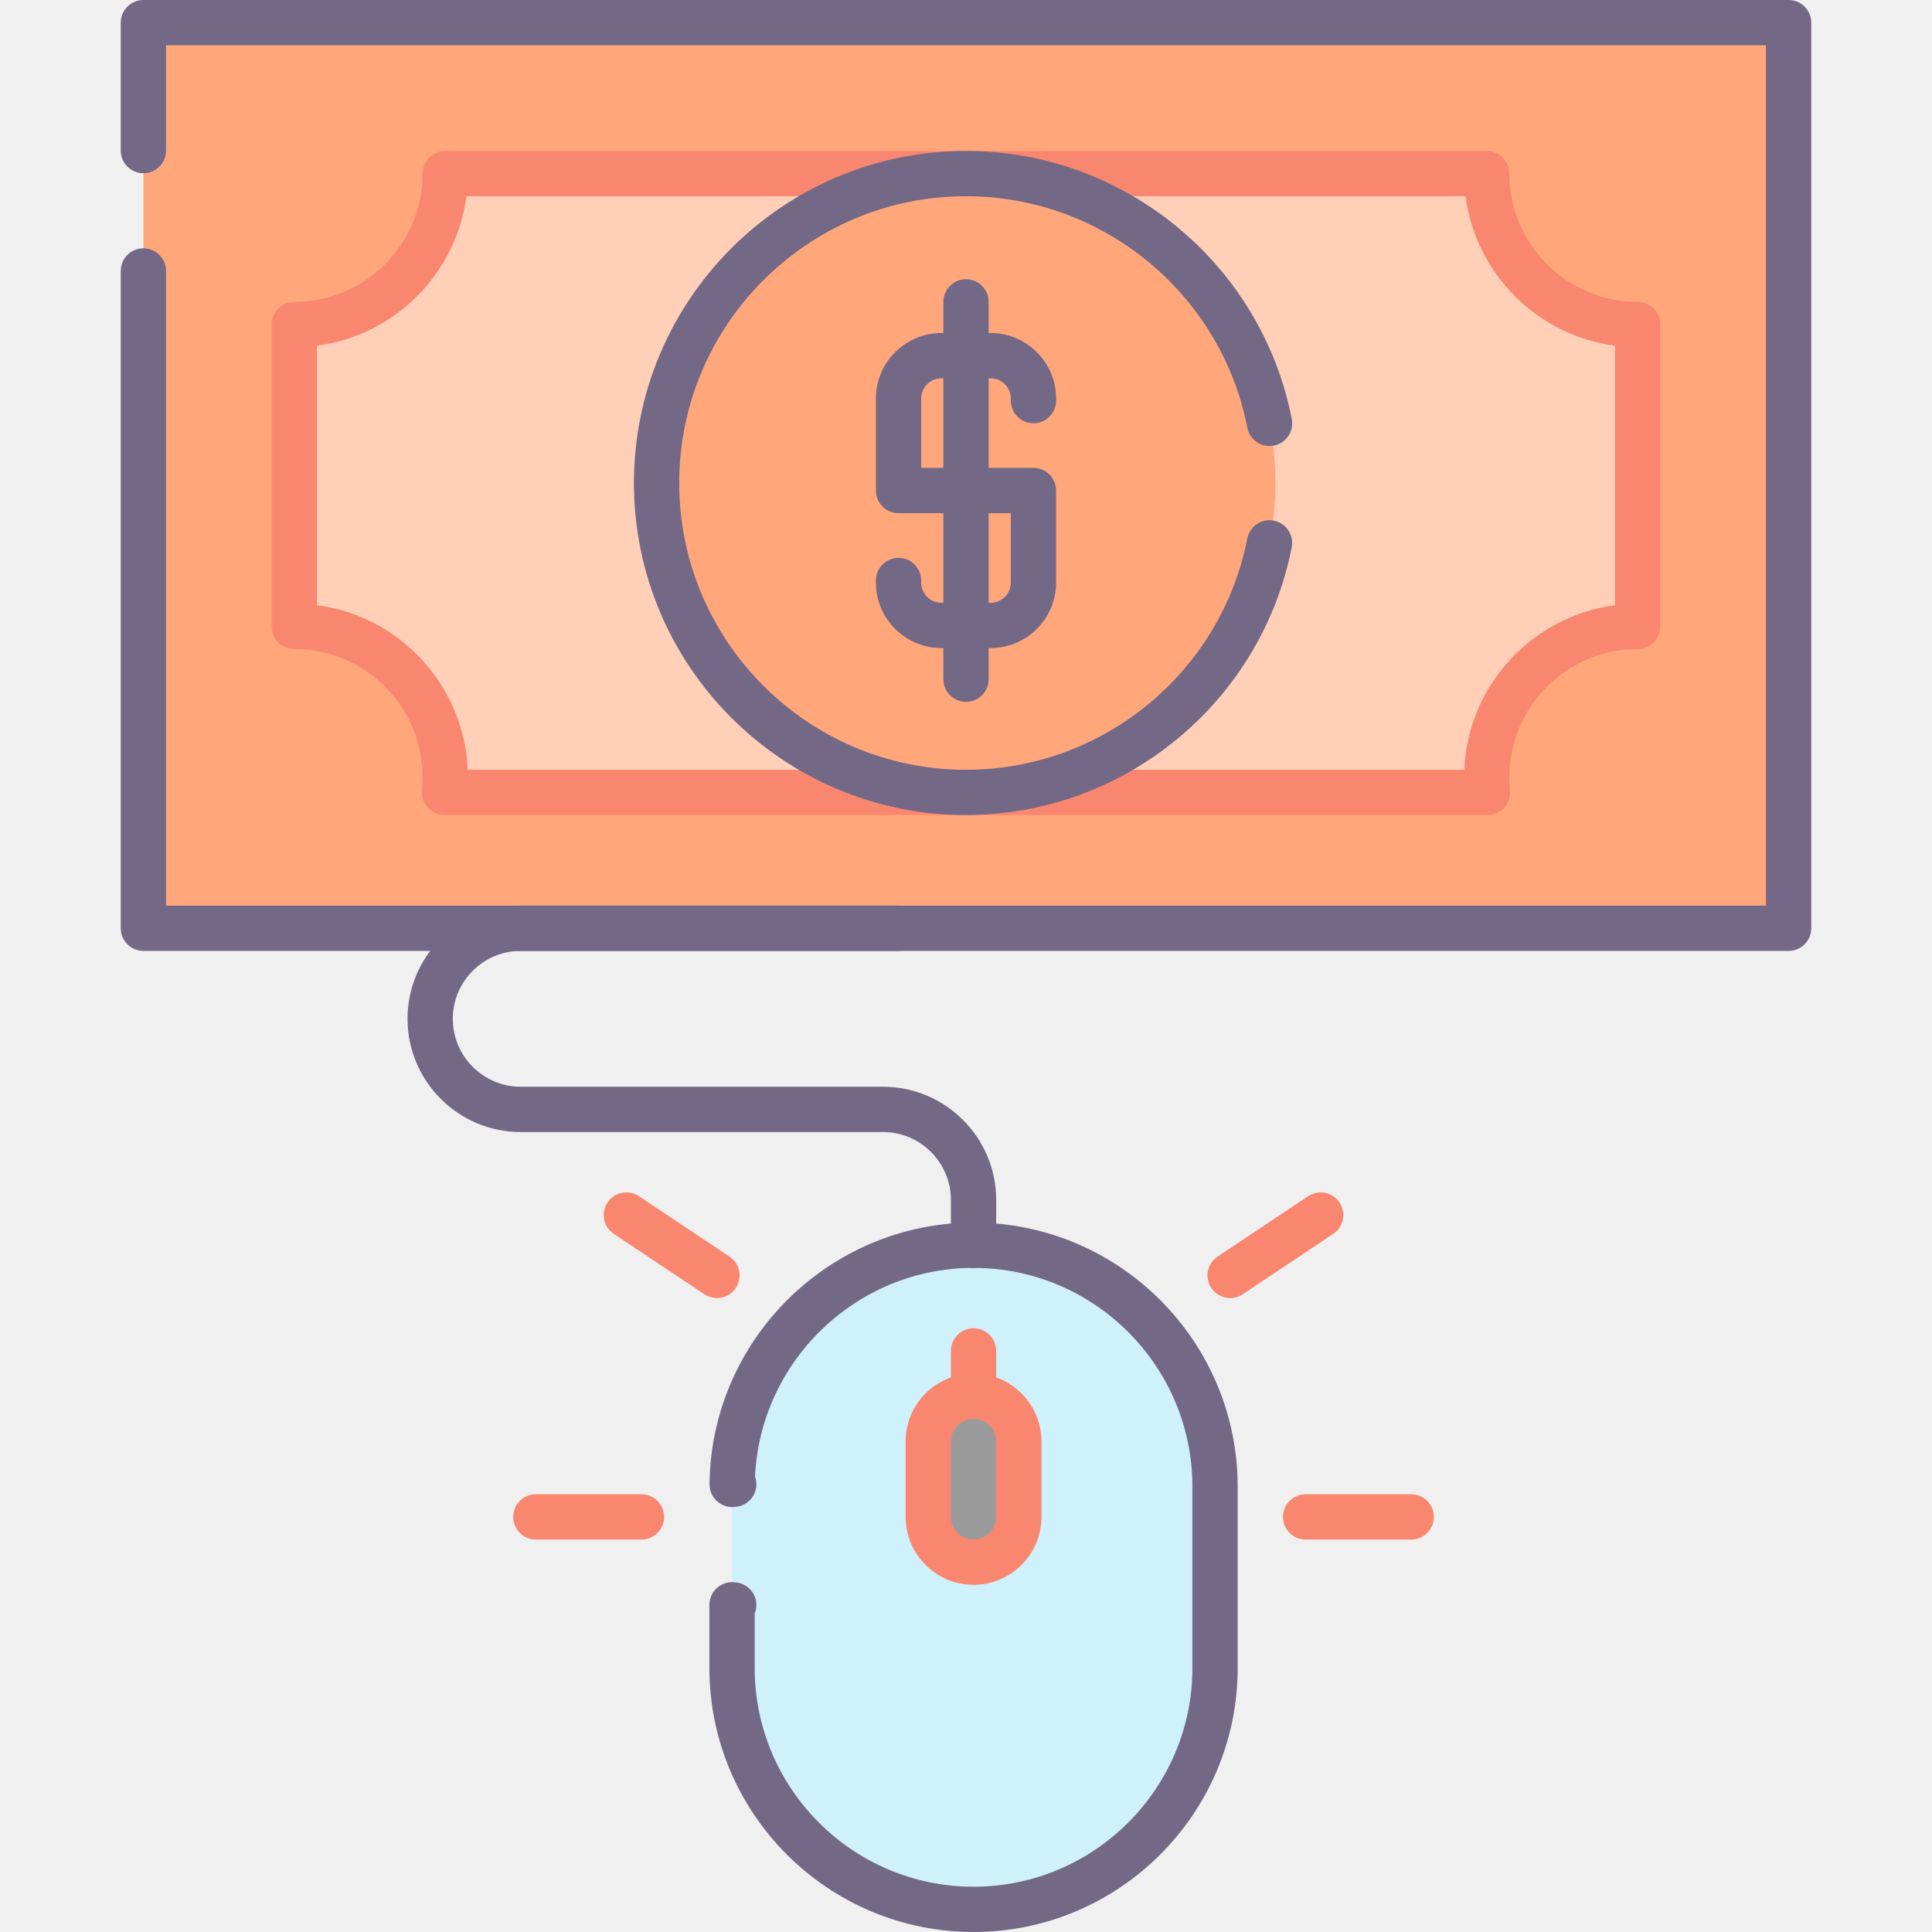
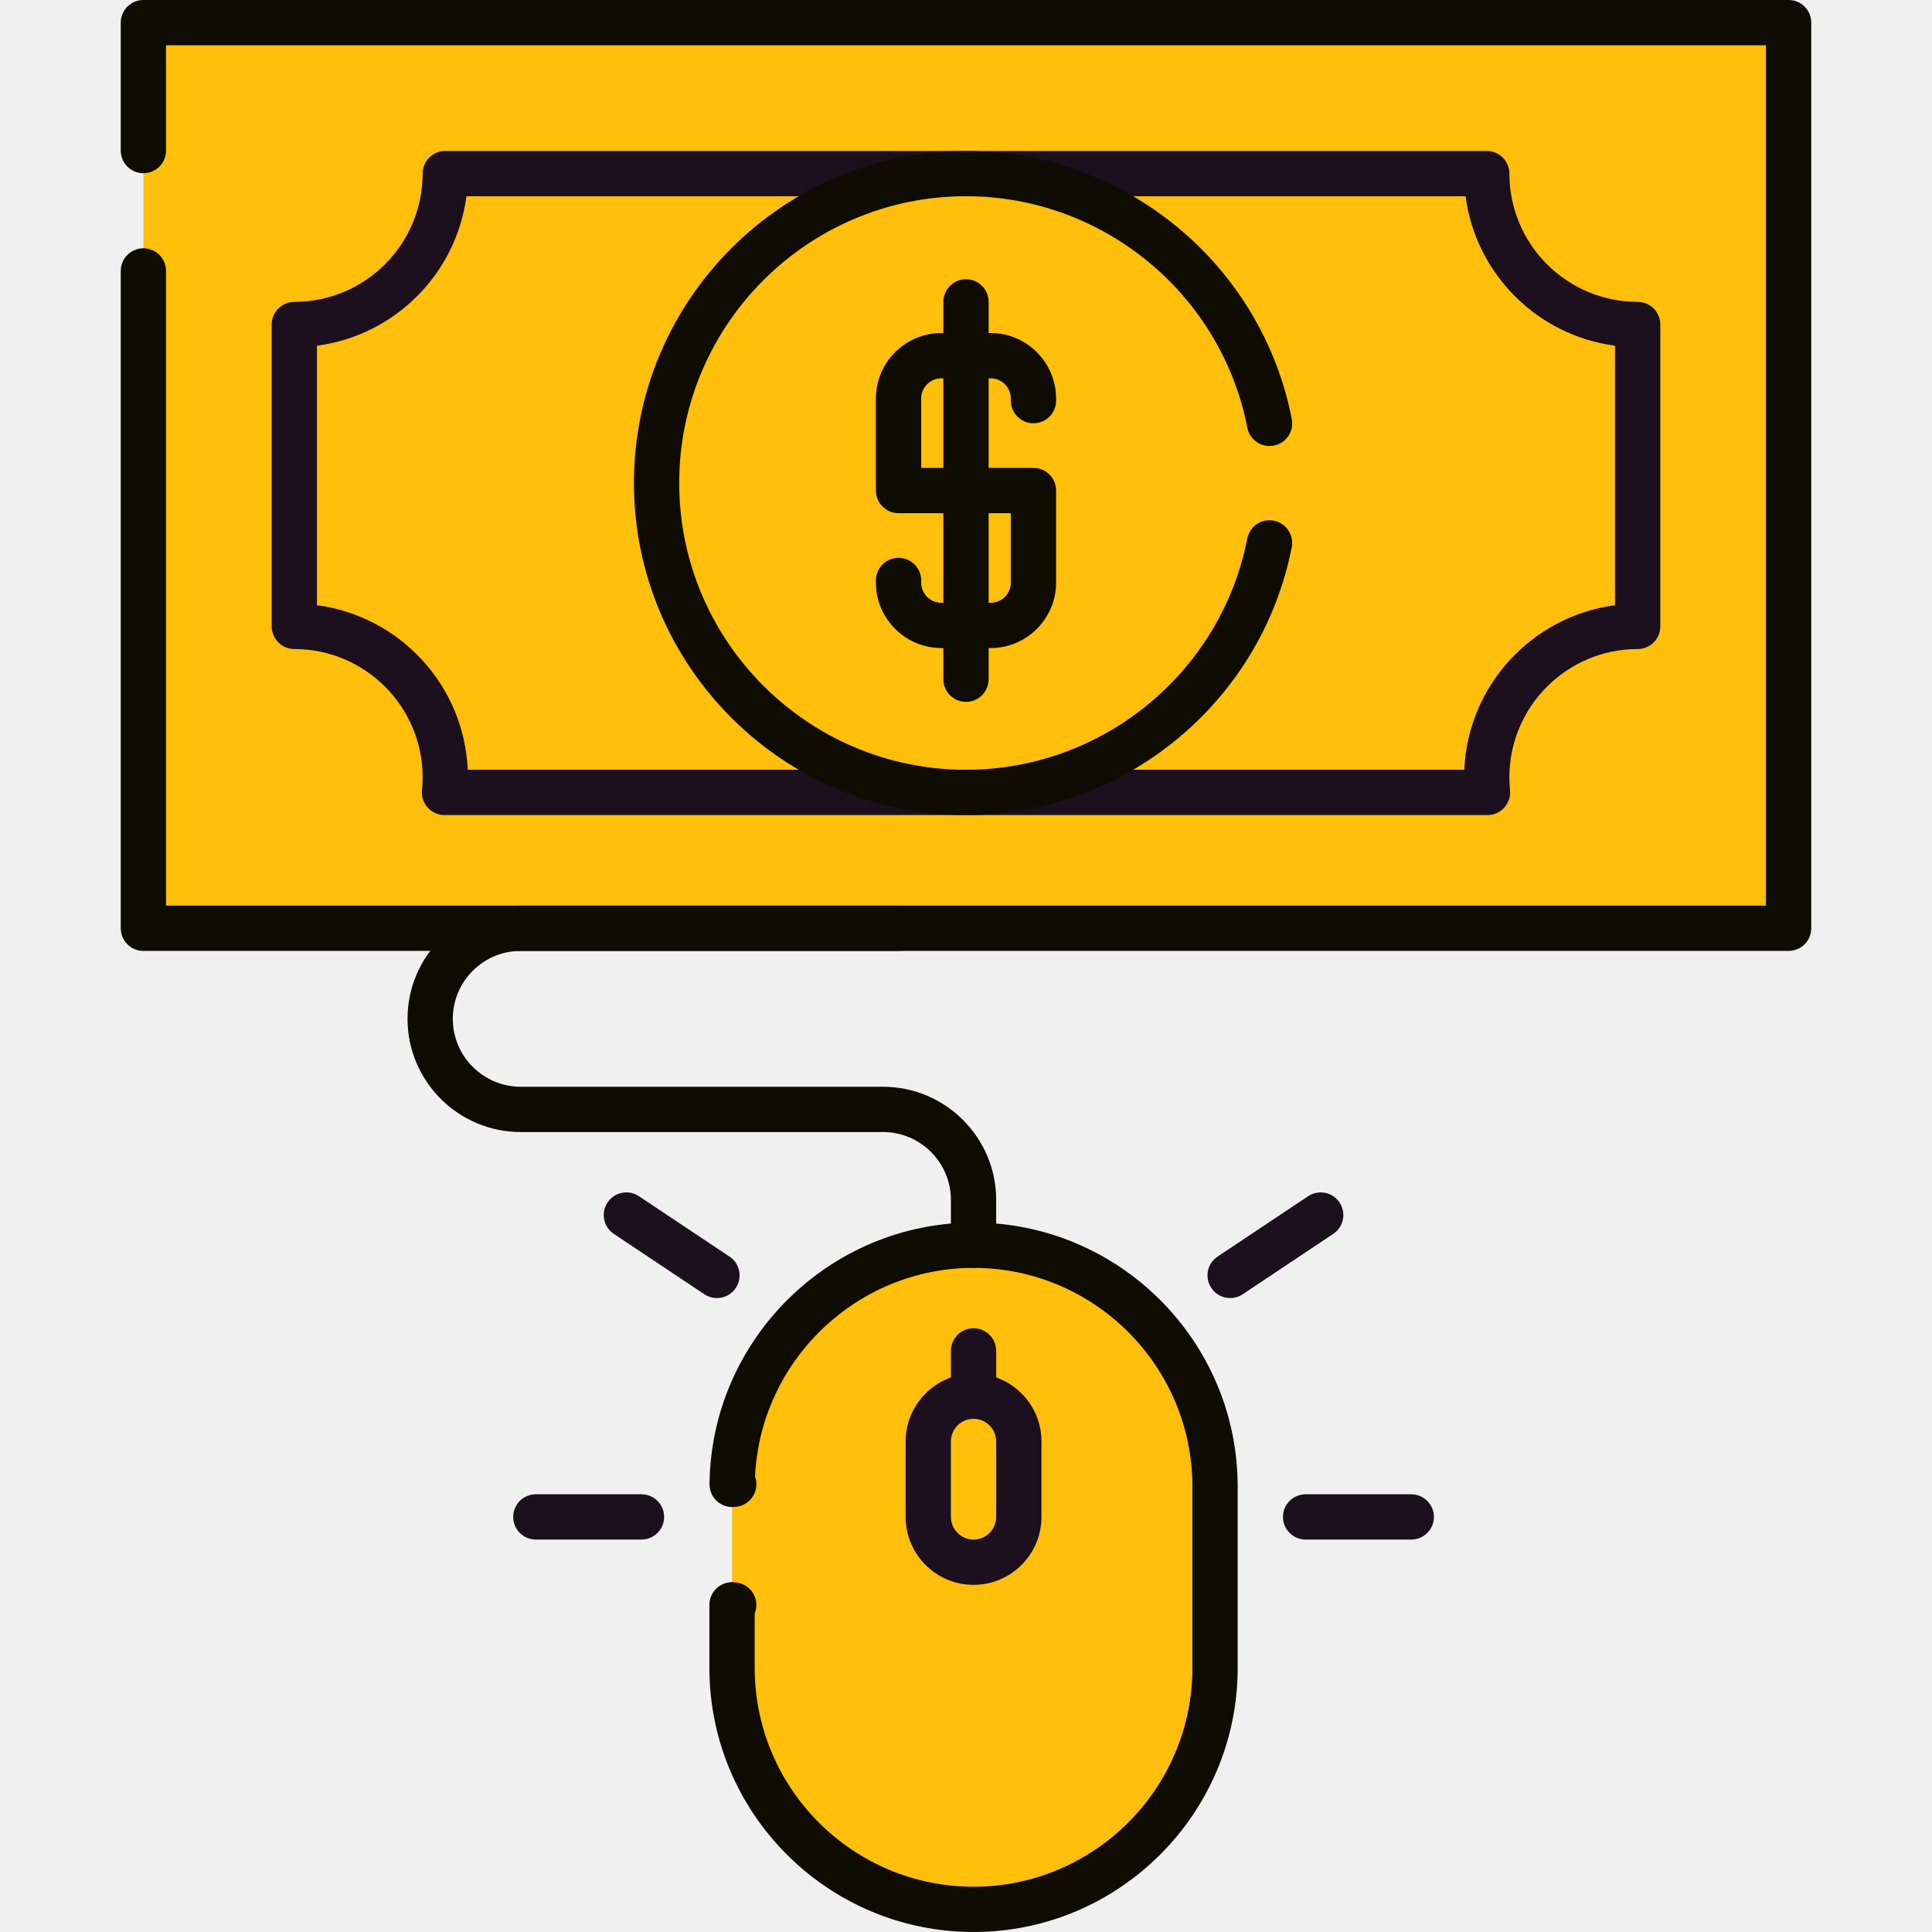
<svg xmlns="http://www.w3.org/2000/svg" version="1.1" id="Layer_1" x="0px" y="0px" viewBox="0 0 128 128" style="enable-background:new 0 0 128 128;" xml:space="preserve">
  <style type="text/css">
- 	.st0{fill:#CFF1FB;}
- 	.st1{fill:#91DEF5;}
+ 	.st0{fill:#ffbf0b;}
+ 	.st1{fill:#ffbf0b;}
	.st2{fill:#F6F7F7;}
- 	.st3{fill:#FFCFB8;}
- 	.st4{fill:#FFA77B;}
- 	.st5{fill:#E9EAEB;}
- 	.st6{fill:#746887;}
- 	.st7{fill:#F98770;}
- 	.st8{fill:#9B9B9B;}
- 	.st9{fill:#FFDDCF;}
- 	.st10{fill:#FFFFFF;}
- 	.st11{fill:#B7B7B7;}
- 	.st12{fill:#FFBC99;}
- 	.st13{fill:#DBDCDE;}
- 	.st14{fill:#FECFBA;}
- 	.st15{fill:#D0F1FA;}
- 	.st16{fill:#FDA77F;}
- 	.st17{fill:#94DEF4;}
+ 	.st3{fill:#ffbf0b;}
+ 	.st4{fill:#ffbf0b;}
+ 	.st5{fill:#ffbf0b;}
+ 	.st6{fill:#0f0c03;}
+ 	.st7{fill:#1c0f1e;}
+ 	.st8{fill:#ffbf0b;}
+ 	.st9{fill:#9c27b0;}
+ 	.st10{fill:#9c27b0;}
+ 	.st11{fill:#ce2121;}
+ 	.st12{fill:#9c27b0;}
+ 	.st13{fill:#9c27b0;}
+ 	.st14{fill:#9c27b0;}
+ 	.st15{fill:#673ab7;}
+ 	.st16{fill:#673ab7;}
+ 	.st17{fill:#9c27b0;}
</style>
  <g>
    <g>
-       <path class="st0" d="M64.5,82.5c-8.837,0-16,7.163-16,16v12c0,8.837,7.163,16,16,16s16-7.163,16-16v-12    C80.5,89.663,73.337,82.5,64.5,82.5z" />
-       <rect x="9.5" y="1.5" class="st4" width="109" height="60" />
-       <path class="st3" d="M98.5,11.5h-69c0,5.52-4.48,10-10,10v20c5.52,0,10,4.48,10,10c0,0.34-0.02,0.67-0.05,1h69.1    c-0.03-0.33-0.05-0.66-0.05-1c0-5.52,4.48-10,10-10v-20C102.98,21.5,98.5,17.02,98.5,11.5z" />
-       <circle class="st4" cx="64" cy="32" r="20.5" />
-       <path class="st8" d="M64.5,92.5c-1.657,0-3,1.343-3,3v5c0,1.657,1.343,3,3,3s3-1.343,3-3v-5C67.5,93.843,66.157,92.5,64.5,92.5z" />
+       <path class="st0" d="M64.5,82.5c-8.837,0-16,7.163-16,16v12c0,8.837,7.163,16,16,16s16-7.163,16-16v-12    C80.5,89.663,73.337,82.5,64.5,82.5z" fill="#1e1212" />
+       <rect x="9.5" y="1.5" class="st4" width="109" height="60" fill="#1e1212" />
+       <path class="st3" d="M98.5,11.5h-69c0,5.52-4.48,10-10,10v20c5.52,0,10,4.48,10,10c0,0.34-0.02,0.67-0.05,1h69.1    c-0.03-0.33-0.05-0.66-0.05-1c0-5.52,4.48-10,10-10v-20C102.98,21.5,98.5,17.02,98.5,11.5z" fill="#1e1212" />
+       <circle class="st4" cx="64" cy="32" r="20.5" fill="#1e1212" />
+       <path class="st8" d="M64.5,92.5c-1.657,0-3,1.343-3,3v5c0,1.657,1.343,3,3,3s3-1.343,3-3v-5C67.5,93.843,66.157,92.5,64.5,92.5z" fill="#1e1212" />
    </g>
    <g>
-       <path class="st6" d="M118.5,0H9.5C8.672,0,8,0.671,8,1.5v8.476c0,0.829,0.672,1.5,1.5,1.5s1.5-0.671,1.5-1.5V3h106v57H11V17.95    c0-0.829-0.672-1.5-1.5-1.5S8,17.121,8,17.95V61.5C8,62.329,8.672,63,9.5,63h109c0.828,0,1.5-0.671,1.5-1.5v-60    C120,0.671,119.328,0,118.5,0z" />
-       <path class="st7" d="M108.5,20c-4.687,0-8.5-3.813-8.5-8.5c0-0.829-0.672-1.5-1.5-1.5h-69c-0.828,0-1.5,0.671-1.5,1.5    c0,4.687-3.813,8.5-8.5,8.5c-0.828,0-1.5,0.671-1.5,1.5v20c0,0.829,0.672,1.5,1.5,1.5c4.687,0,8.5,3.813,8.5,8.5    c0,0.293-0.018,0.578-0.044,0.863c-0.038,0.42,0.102,0.837,0.386,1.148S29.028,54,29.45,54h69.1c0.422,0,0.824-0.177,1.108-0.489    s0.424-0.729,0.386-1.148C100.018,52.078,100,51.793,100,51.5c0-4.687,3.813-8.5,8.5-8.5c0.828,0,1.5-0.671,1.5-1.5v-20    C110,20.671,109.328,20,108.5,20z M107,40.097c-5.474,0.716-9.748,5.296-9.989,10.903H30.989    C30.748,45.393,26.474,40.813,21,40.097V22.903c5.145-0.673,9.229-4.759,9.902-9.903h66.195c0.673,5.144,4.758,9.229,9.902,9.903    V40.097z" />
-       <path class="st6" d="M64,13c9.063,0,16.902,6.45,18.64,15.337c0.158,0.813,0.942,1.343,1.76,1.185    c0.812-0.159,1.343-0.947,1.184-1.76C83.572,17.47,74.495,10,64,10c-12.131,0-22,9.869-22,22s9.869,22,22,22    c10.486,0,19.562-7.462,21.58-17.742c0.16-0.813-0.37-1.602-1.183-1.761c-0.817-0.165-1.601,0.37-1.761,1.183    C80.894,44.557,73.056,51,64,51c-10.477,0-19-8.523-19-19S53.523,13,64,13z" />
+       <path class="st6" d="M118.5,0H9.5C8.672,0,8,0.671,8,1.5v8.476c0,0.829,0.672,1.5,1.5,1.5s1.5-0.671,1.5-1.5V3h106v57H11V17.95    c0-0.829-0.672-1.5-1.5-1.5S8,17.121,8,17.95V61.5C8,62.329,8.672,63,9.5,63h109c0.828,0,1.5-0.671,1.5-1.5v-60    C120,0.671,119.328,0,118.5,0z" fill="#1e1212" />
+       <path class="st7" d="M108.5,20c-4.687,0-8.5-3.813-8.5-8.5c0-0.829-0.672-1.5-1.5-1.5h-69c-0.828,0-1.5,0.671-1.5,1.5    c0,4.687-3.813,8.5-8.5,8.5c-0.828,0-1.5,0.671-1.5,1.5v20c0,0.829,0.672,1.5,1.5,1.5c4.687,0,8.5,3.813,8.5,8.5    c0,0.293-0.018,0.578-0.044,0.863c-0.038,0.42,0.102,0.837,0.386,1.148S29.028,54,29.45,54h69.1c0.422,0,0.824-0.177,1.108-0.489    s0.424-0.729,0.386-1.148C100.018,52.078,100,51.793,100,51.5c0-4.687,3.813-8.5,8.5-8.5c0.828,0,1.5-0.671,1.5-1.5v-20    C110,20.671,109.328,20,108.5,20z M107,40.097c-5.474,0.716-9.748,5.296-9.989,10.903H30.989    C30.748,45.393,26.474,40.813,21,40.097V22.903c5.145-0.673,9.229-4.759,9.902-9.903h66.195c0.673,5.144,4.758,9.229,9.902,9.903    V40.097z" fill="#1e1212" />
+       <path class="st6" d="M64,13c9.063,0,16.902,6.45,18.64,15.337c0.158,0.813,0.942,1.343,1.76,1.185    c0.812-0.159,1.343-0.947,1.184-1.76C83.572,17.47,74.495,10,64,10c-12.131,0-22,9.869-22,22s9.869,22,22,22    c10.486,0,19.562-7.462,21.58-17.742c0.16-0.813-0.37-1.602-1.183-1.761c-0.817-0.165-1.601,0.37-1.761,1.183    C80.894,44.557,73.056,51,64,51c-10.477,0-19-8.523-19-19S53.523,13,64,13z" fill="#1e1212" />
      <g>
-         <path class="st6" d="M65.629,22.063h-3.258c-2.393,0-4.34,1.947-4.34,4.339V32.5c0,0.829,0.672,1.5,1.5,1.5h7.438v4.597     c0,0.738-0.601,1.339-1.34,1.339h-3.258c-0.739,0-1.34-0.601-1.34-1.339v-0.139c0-0.829-0.672-1.5-1.5-1.5s-1.5,0.671-1.5,1.5     v0.139c0,2.393,1.947,4.339,4.34,4.339h3.258c2.393,0,4.34-1.947,4.34-4.339V32.5c0-0.829-0.672-1.5-1.5-1.5h-7.438v-4.597     c0-0.738,0.601-1.339,1.34-1.339h3.258c0.739,0,1.34,0.601,1.34,1.339v0.139c0,0.829,0.672,1.5,1.5,1.5s1.5-0.671,1.5-1.5v-0.139     C69.969,24.01,68.021,22.063,65.629,22.063z" />
-         <path class="st6" d="M64,18.5c-0.828,0-1.5,0.671-1.5,1.5v25c0,0.829,0.672,1.5,1.5,1.5s1.5-0.671,1.5-1.5V20     C65.5,19.171,64.828,18.5,64,18.5z" />
+         <path class="st6" d="M65.629,22.063h-3.258c-2.393,0-4.34,1.947-4.34,4.339V32.5c0,0.829,0.672,1.5,1.5,1.5h7.438v4.597     c0,0.738-0.601,1.339-1.34,1.339h-3.258c-0.739,0-1.34-0.601-1.34-1.339v-0.139c0-0.829-0.672-1.5-1.5-1.5s-1.5,0.671-1.5,1.5     v0.139c0,2.393,1.947,4.339,4.34,4.339h3.258c2.393,0,4.34-1.947,4.34-4.339V32.5c0-0.829-0.672-1.5-1.5-1.5h-7.438v-4.597     c0-0.738,0.601-1.339,1.34-1.339h3.258c0.739,0,1.34,0.601,1.34,1.339v0.139c0,0.829,0.672,1.5,1.5,1.5s1.5-0.671,1.5-1.5v-0.139     C69.969,24.01,68.021,22.063,65.629,22.063z" fill="#1e1212" />
+         <path class="st6" d="M64,18.5c-0.828,0-1.5,0.671-1.5,1.5v25c0,0.829,0.672,1.5,1.5,1.5s1.5-0.671,1.5-1.5V20     C65.5,19.171,64.828,18.5,64,18.5z" fill="#1e1212" />
      </g>
-       <path class="st6" d="M58.5,72h-24c-2.481,0-4.5-2.019-4.5-4.5s2.019-4.5,4.5-4.5h25c0.828,0,1.5-0.671,1.5-1.5S60.328,60,59.5,60    h-25c-4.136,0-7.5,3.364-7.5,7.5s3.364,7.5,7.5,7.5h24c2.481,0,4.5,2.019,4.5,4.5v3c0,0.829,0.672,1.5,1.5,1.5s1.5-0.671,1.5-1.5    v-3C66,75.364,62.636,72,58.5,72z" />
-       <path class="st6" d="M64.5,81c-9.554,0-17.4,7.774-17.492,17.331c-0.004,0.407,0.158,0.798,0.448,1.084    c0.291,0.285,0.683,0.442,1.093,0.43c0.062-0.002,0.12-0.007,0.18-0.014c0.773-0.06,1.383-0.707,1.383-1.496    c0-0.179-0.031-0.35-0.089-0.509C50.378,90.154,56.764,84,64.5,84C72.495,84,79,90.505,79,98.5v12c0,7.995-6.505,14.5-14.5,14.5    S50,118.495,50,110.5v-3.597c0.072-0.175,0.111-0.367,0.111-0.568c0-0.791-0.612-1.439-1.39-1.496    c-0.061-0.007-0.138-0.014-0.185-0.015c-0.384-0.017-0.794,0.143-1.084,0.426c-0.29,0.282-0.453,0.669-0.453,1.074v4.176    c0,9.649,7.851,17.5,17.5,17.5S82,120.149,82,110.5v-12C82,88.851,74.149,81,64.5,81z" />
-       <path class="st7" d="M64.5,91c-2.481,0-4.5,2.019-4.5,4.5v5c0,2.481,2.019,4.5,4.5,4.5s4.5-2.019,4.5-4.5v-5    C69,93.019,66.981,91,64.5,91z M66,100.5c0,0.827-0.673,1.5-1.5,1.5s-1.5-0.673-1.5-1.5v-5c0-0.827,0.673-1.5,1.5-1.5    s1.5,0.673,1.5,1.5V100.5z" />
-       <path class="st7" d="M93.5,99h-7c-0.828,0-1.5,0.671-1.5,1.5s0.672,1.5,1.5,1.5h7c0.828,0,1.5-0.671,1.5-1.5S94.328,99,93.5,99z" />
-       <path class="st7" d="M86.668,79.252l-6,4c-0.689,0.459-0.876,1.391-0.416,2.08C80.541,85.766,81.017,86,81.501,86    c0.286,0,0.575-0.082,0.831-0.252l6-4c0.689-0.459,0.876-1.391,0.416-2.08C88.288,78.978,87.355,78.792,86.668,79.252z" />
-       <path class="st7" d="M42.5,99h-7c-0.828,0-1.5,0.671-1.5,1.5s0.672,1.5,1.5,1.5h7c0.828,0,1.5-0.671,1.5-1.5S43.328,99,42.5,99z" />
-       <path class="st7" d="M48.332,83.252l-6-4c-0.689-0.459-1.62-0.274-2.08,0.416c-0.46,0.689-0.273,1.621,0.416,2.08l6,4    C46.924,85.918,47.213,86,47.499,86c0.484,0,0.96-0.234,1.249-0.668C49.208,84.643,49.021,83.711,48.332,83.252z" />
-       <path class="st7" d="M64.5,88c-0.828,0-1.5,0.671-1.5,1.5v3c0,0.829,0.672,1.5,1.5,1.5s1.5-0.671,1.5-1.5v-3    C66,88.671,65.328,88,64.5,88z" />
+       <path class="st6" d="M58.5,72h-24c-2.481,0-4.5-2.019-4.5-4.5s2.019-4.5,4.5-4.5h25c0.828,0,1.5-0.671,1.5-1.5S60.328,60,59.5,60    h-25c-4.136,0-7.5,3.364-7.5,7.5s3.364,7.5,7.5,7.5h24c2.481,0,4.5,2.019,4.5,4.5v3c0,0.829,0.672,1.5,1.5,1.5s1.5-0.671,1.5-1.5    v-3C66,75.364,62.636,72,58.5,72z" fill="#1e1212" />
+       <path class="st6" d="M64.5,81c-9.554,0-17.4,7.774-17.492,17.331c-0.004,0.407,0.158,0.798,0.448,1.084    c0.291,0.285,0.683,0.442,1.093,0.43c0.062-0.002,0.12-0.007,0.18-0.014c0.773-0.06,1.383-0.707,1.383-1.496    c0-0.179-0.031-0.35-0.089-0.509C50.378,90.154,56.764,84,64.5,84C72.495,84,79,90.505,79,98.5v12c0,7.995-6.505,14.5-14.5,14.5    S50,118.495,50,110.5v-3.597c0.072-0.175,0.111-0.367,0.111-0.568c0-0.791-0.612-1.439-1.39-1.496    c-0.061-0.007-0.138-0.014-0.185-0.015c-0.384-0.017-0.794,0.143-1.084,0.426c-0.29,0.282-0.453,0.669-0.453,1.074v4.176    c0,9.649,7.851,17.5,17.5,17.5S82,120.149,82,110.5v-12C82,88.851,74.149,81,64.5,81z" fill="#1e1212" />
+       <path class="st7" d="M64.5,91c-2.481,0-4.5,2.019-4.5,4.5v5c0,2.481,2.019,4.5,4.5,4.5s4.5-2.019,4.5-4.5v-5    C69,93.019,66.981,91,64.5,91z M66,100.5c0,0.827-0.673,1.5-1.5,1.5s-1.5-0.673-1.5-1.5v-5c0-0.827,0.673-1.5,1.5-1.5    s1.5,0.673,1.5,1.5V100.5z" fill="#1e1212" />
+       <path class="st7" d="M93.5,99h-7c-0.828,0-1.5,0.671-1.5,1.5s0.672,1.5,1.5,1.5h7c0.828,0,1.5-0.671,1.5-1.5S94.328,99,93.5,99z" fill="#1e1212" />
+       <path class="st7" d="M86.668,79.252l-6,4c-0.689,0.459-0.876,1.391-0.416,2.08C80.541,85.766,81.017,86,81.501,86    c0.286,0,0.575-0.082,0.831-0.252l6-4c0.689-0.459,0.876-1.391,0.416-2.08C88.288,78.978,87.355,78.792,86.668,79.252z" fill="#1e1212" />
+       <path class="st7" d="M42.5,99h-7c-0.828,0-1.5,0.671-1.5,1.5s0.672,1.5,1.5,1.5h7c0.828,0,1.5-0.671,1.5-1.5S43.328,99,42.5,99z" fill="#1e1212" />
+       <path class="st7" d="M48.332,83.252l-6-4c-0.689-0.459-1.62-0.274-2.08,0.416c-0.46,0.689-0.273,1.621,0.416,2.08l6,4    C46.924,85.918,47.213,86,47.499,86c0.484,0,0.96-0.234,1.249-0.668C49.208,84.643,49.021,83.711,48.332,83.252z" fill="#1e1212" />
+       <path class="st7" d="M64.5,88c-0.828,0-1.5,0.671-1.5,1.5v3c0,0.829,0.672,1.5,1.5,1.5s1.5-0.671,1.5-1.5v-3    C66,88.671,65.328,88,64.5,88z" fill="#1e1212" />
    </g>
  </g>
  <g>
</g>
</svg>
